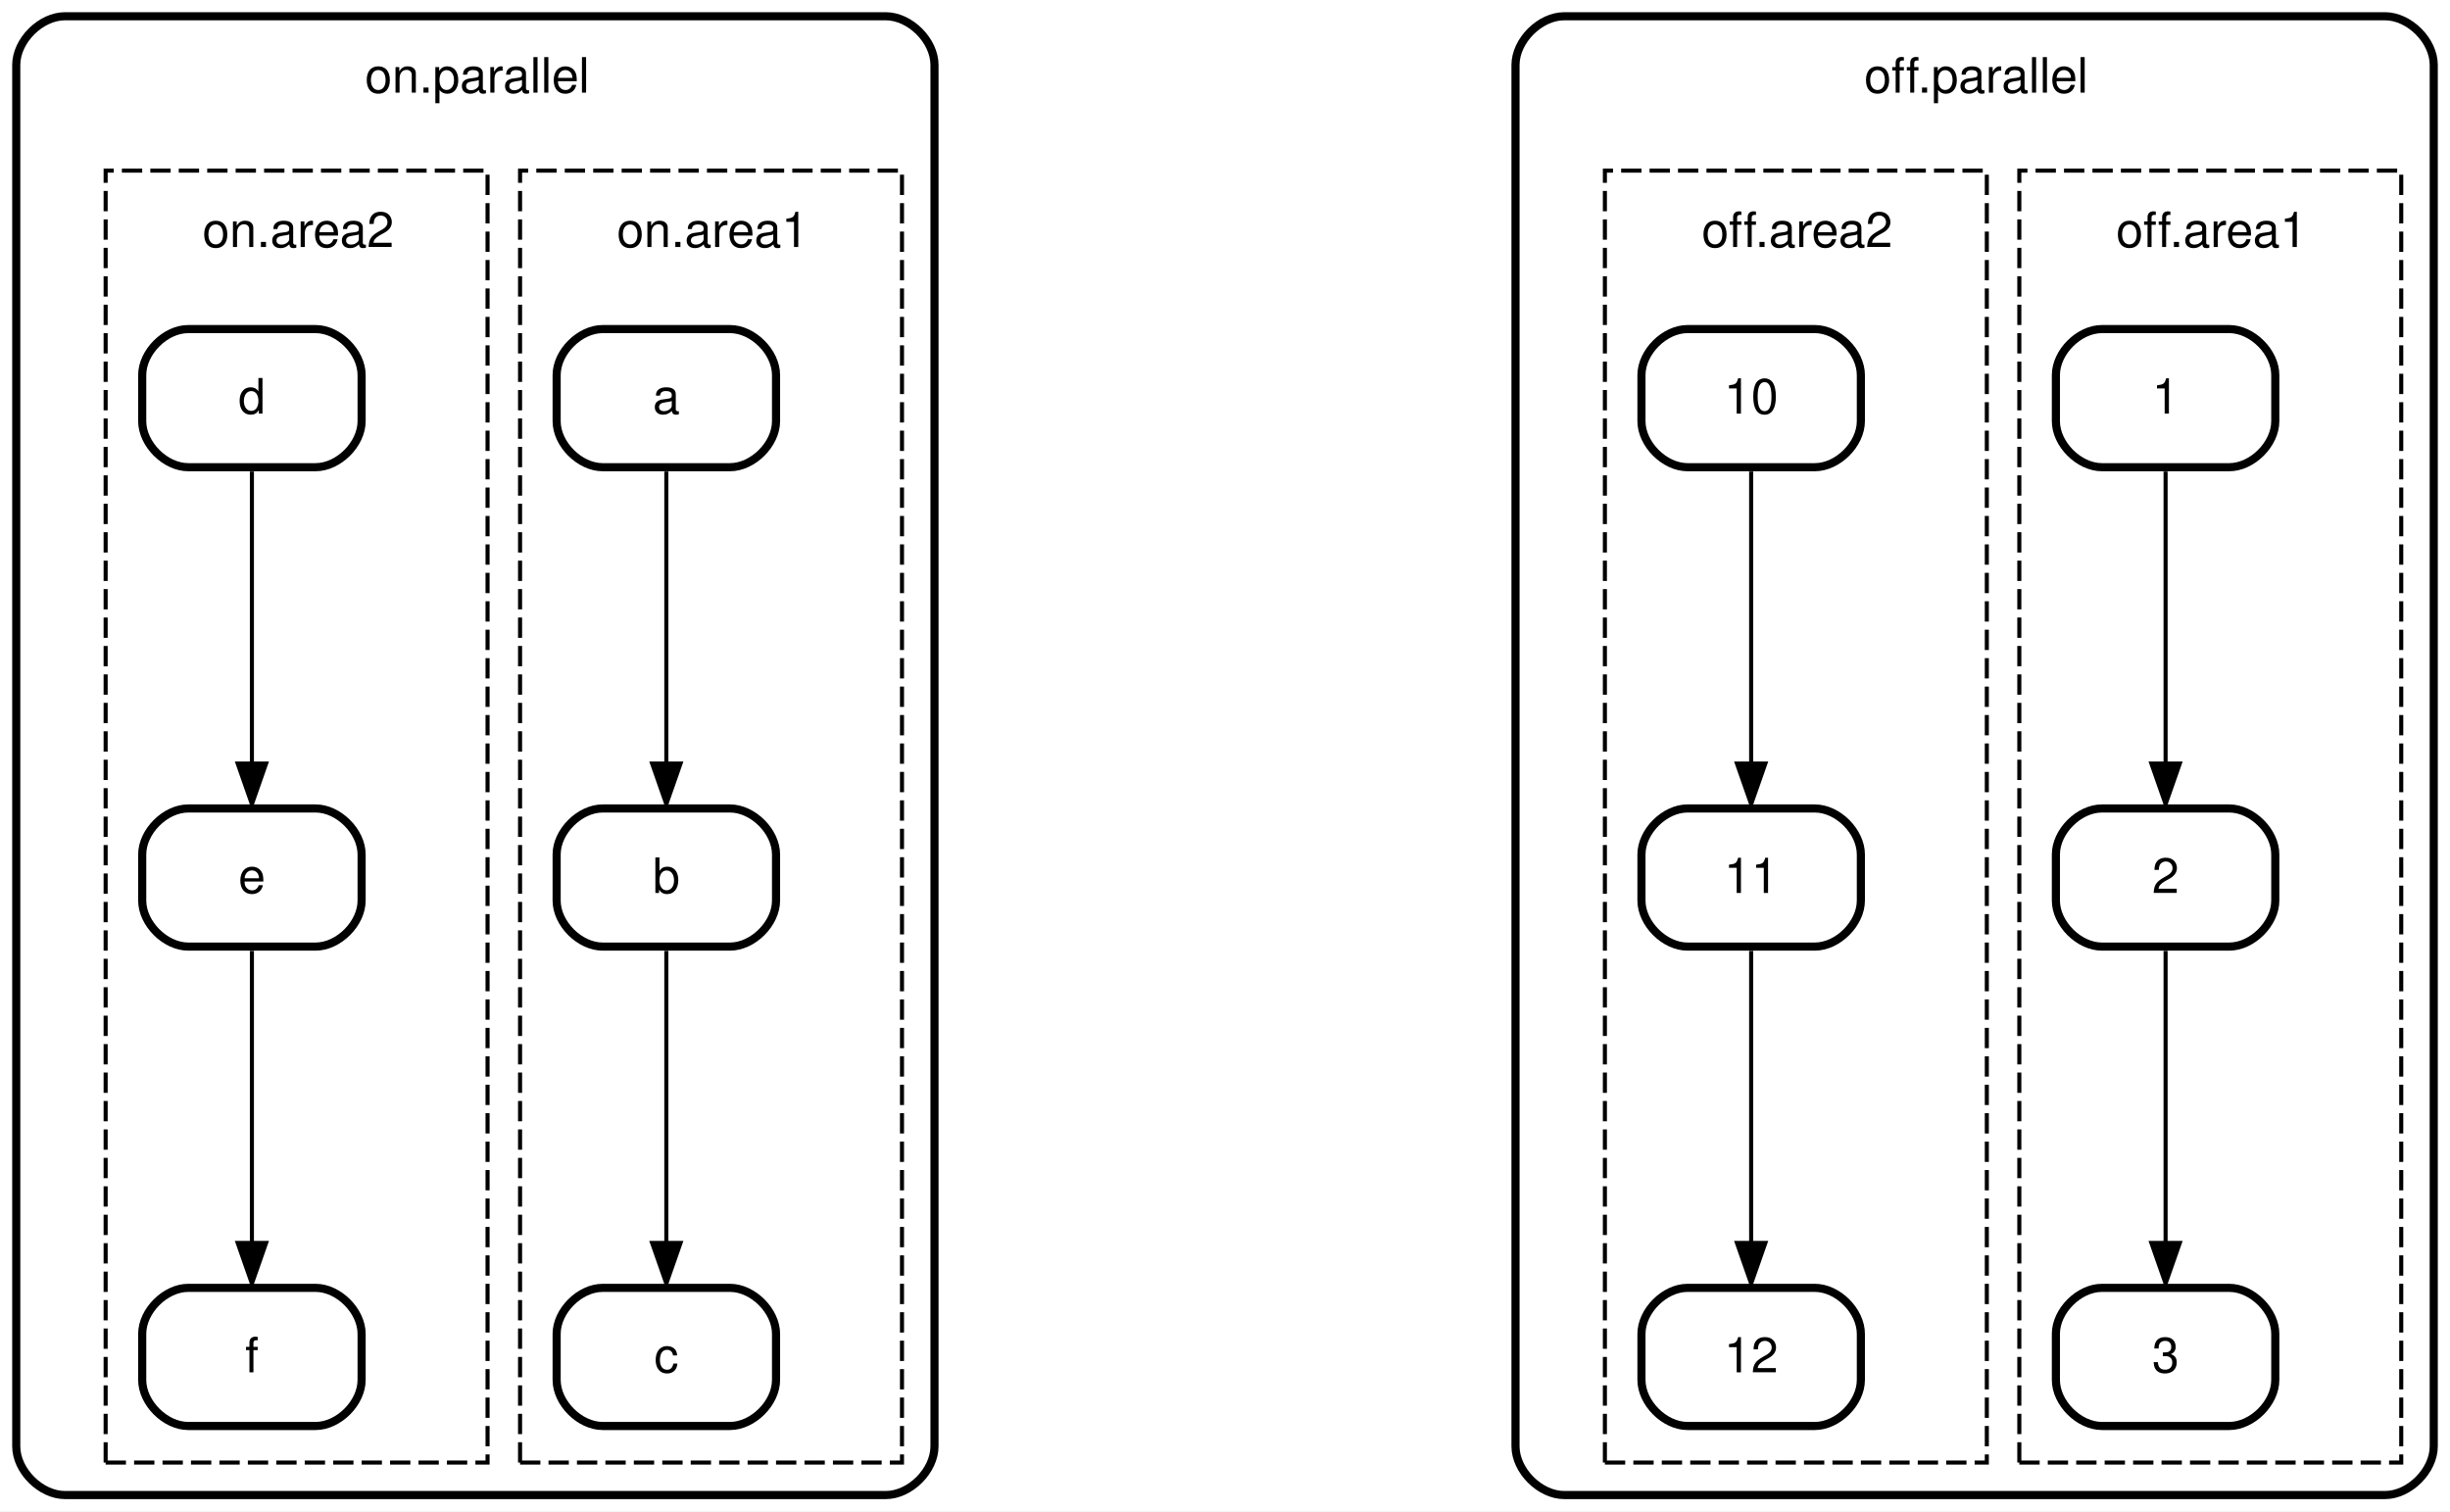
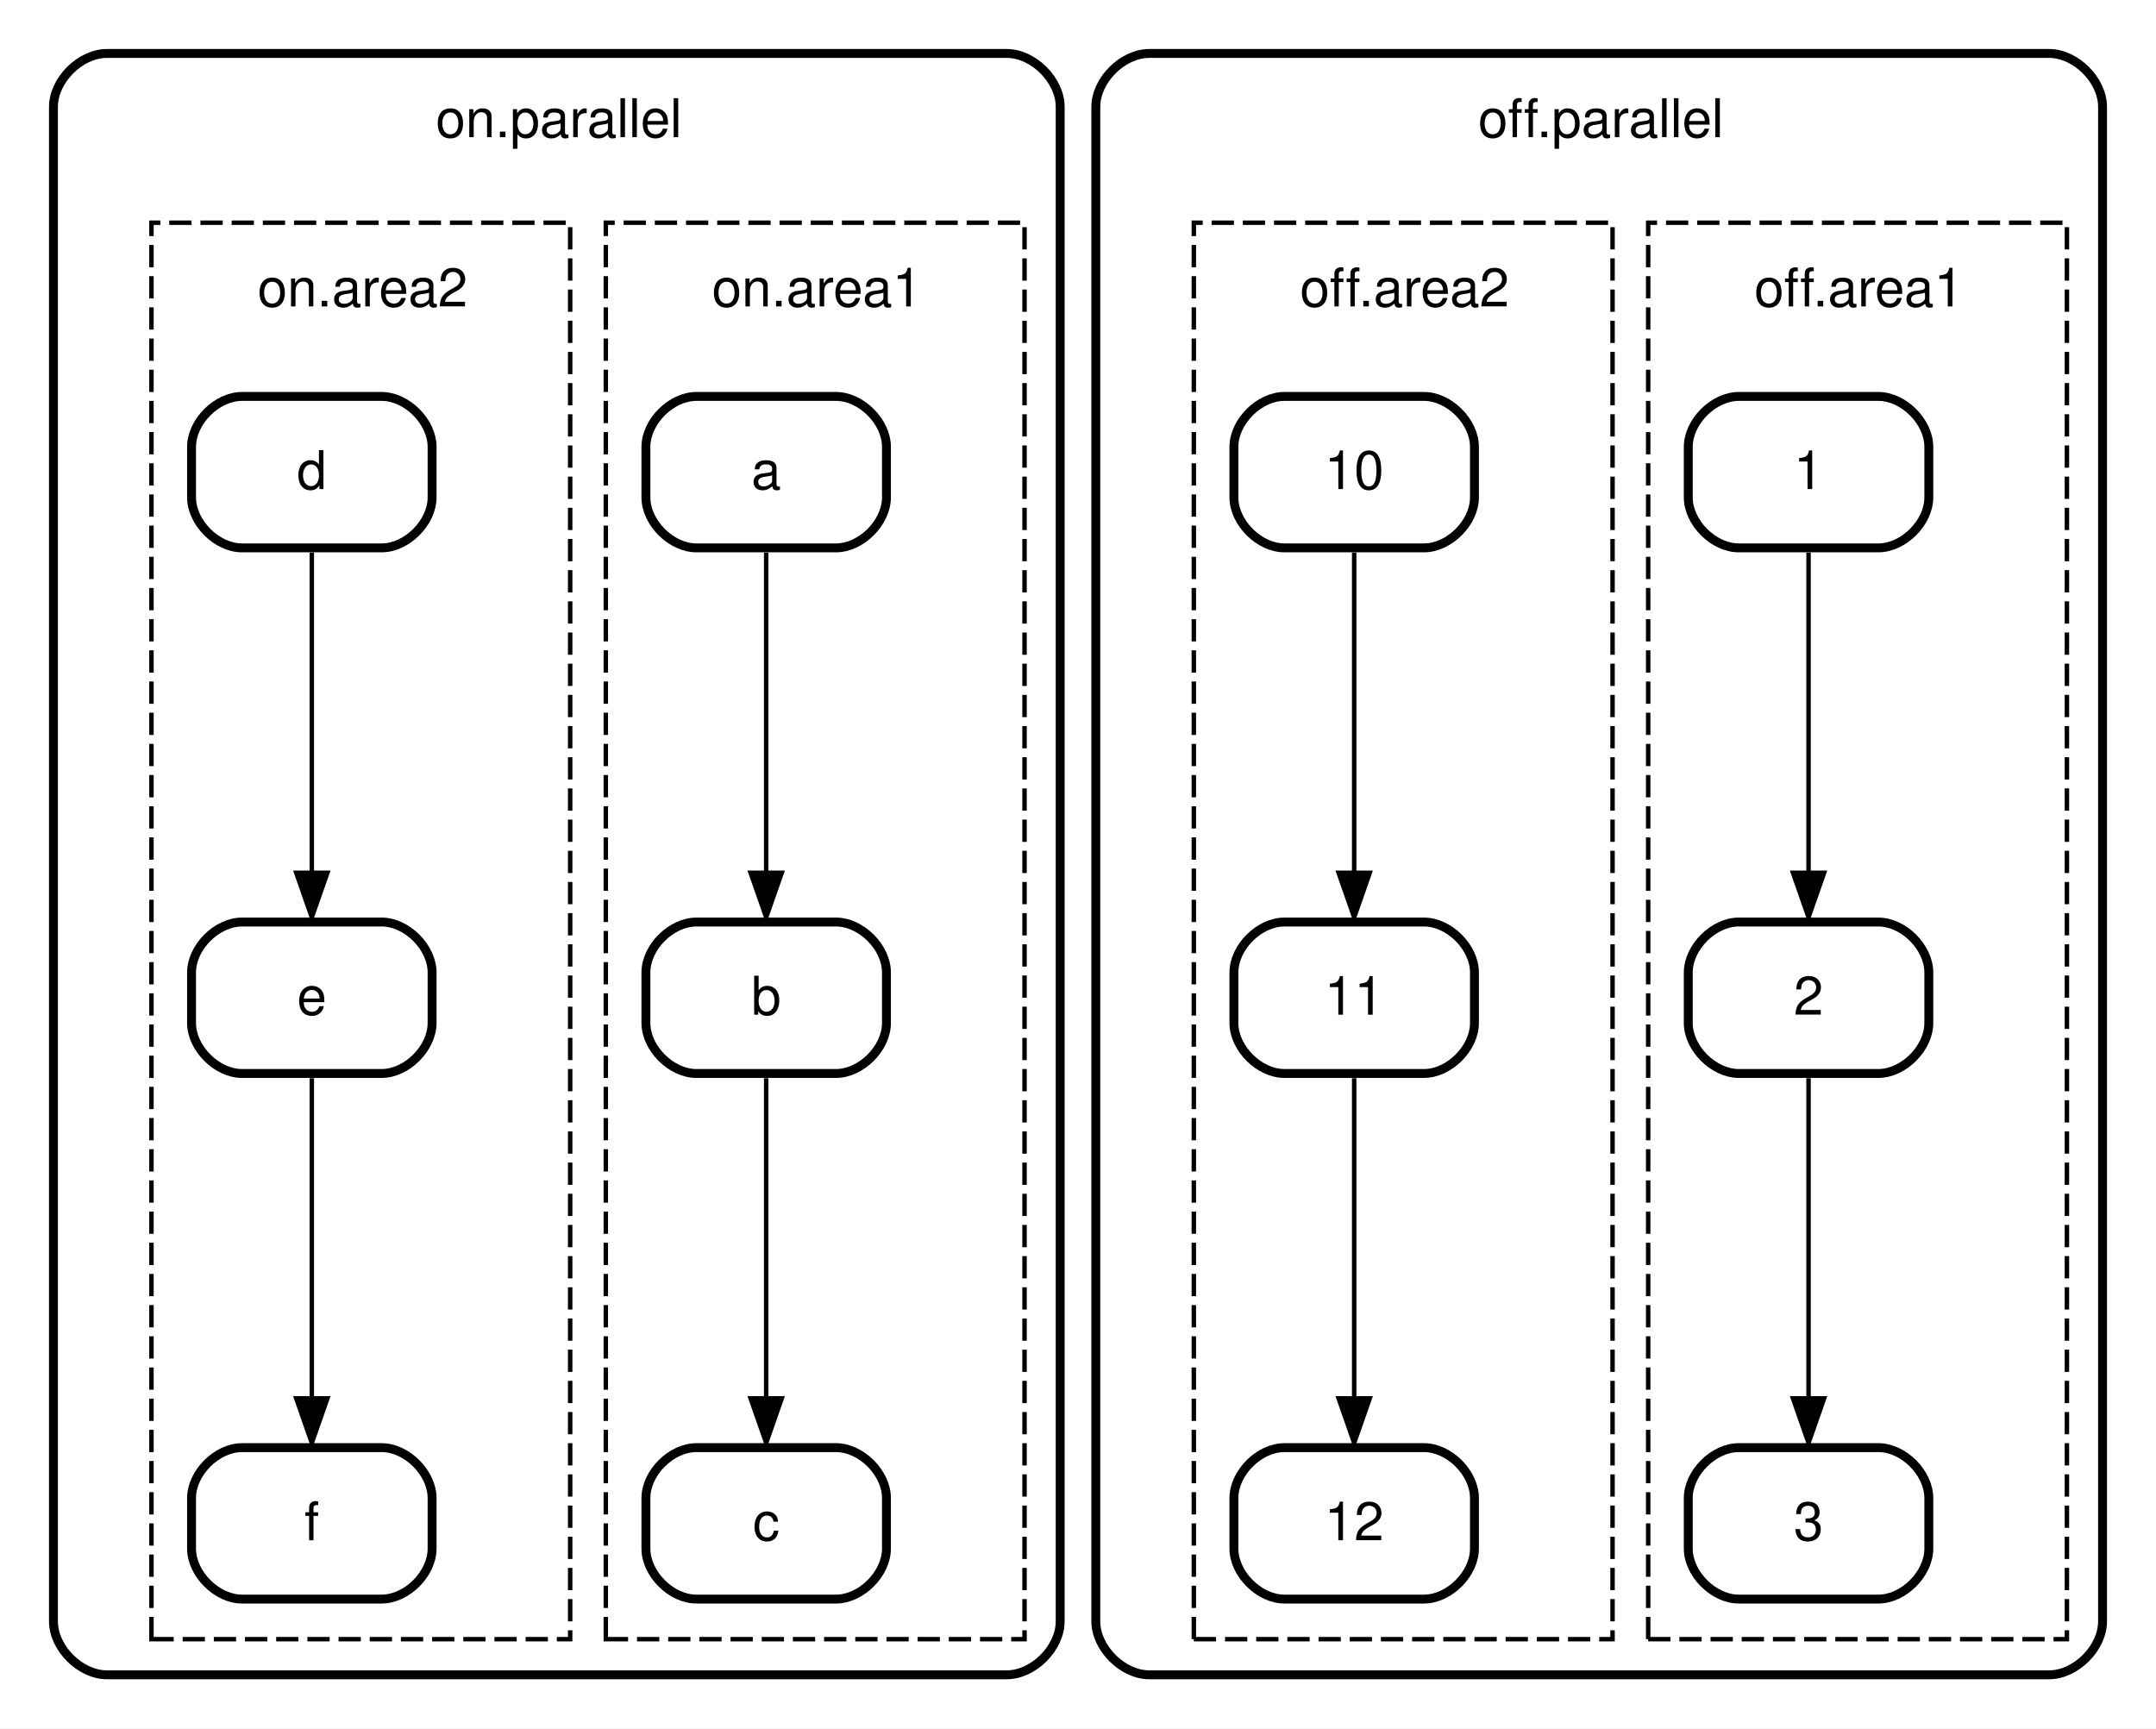
- <svg xmlns="http://www.w3.org/2000/svg" width="603pt" height="372pt" viewBox="0.00 0.00 603.00 372.00">
-   <g id="graph0" class="graph" transform="scale(1 1) rotate(0) translate(4 368)">
-     <polygon fill="#ffffff" stroke="transparent" points="-4,4 -4,-368 599,-368 599,4 -4,4" />
+ <svg xmlns="http://www.w3.org/2000/svg" width="484pt" height="388pt" viewBox="0.00 0.00 484.00 388.00">
+   <g id="graph0" class="graph" transform="scale(1 1) rotate(0) translate(4 384)">
+     <polygon fill="#ffffff" stroke="transparent" points="-4,4 -4,-384 480,-384 480,4 -4,4" />
    <g id="clust1" class="cluster">
-       <path fill="none" stroke="#000000" stroke-width="2" d="M12,0C12,0 214,0 214,0 220,0 226,-6 226,-12 226,-12 226,-352 226,-352 226,-358 220,-364 214,-364 214,-364 12,-364 12,-364 6,-364 0,-358 0,-352 0,-352 0,-12 0,-12 0,-6 6,0 12,0" />
-       <text text-anchor="start" x="85.829" y="-345.2" font-family="Helvetica,sans-Serif" font-size="12.00" fill="#000000">on.parallel</text>
+       <path fill="none" stroke="#000000" stroke-width="2" d="M20,-8C20,-8 222,-8 222,-8 228,-8 234,-14 234,-20 234,-20 234,-360 234,-360 234,-366 228,-372 222,-372 222,-372 20,-372 20,-372 14,-372 8,-366 8,-360 8,-360 8,-20 8,-20 8,-14 14,-8 20,-8" />
+       <text text-anchor="start" x="93.829" y="-353.2" font-family="Helvetica,sans-Serif" font-size="12.00" fill="#000000">on.parallel</text>
    </g>
    <g id="clust2" class="cluster">
-       <polygon fill="none" stroke="#000000" stroke-dasharray="5,2" points="124,-8 124,-326 218,-326 218,-8 124,-8" />
-       <text text-anchor="start" x="147.823" y="-307.2" font-family="Helvetica,sans-Serif" font-size="12.00" fill="#000000">on.area1</text>
+       <polygon fill="none" stroke="#000000" stroke-dasharray="5,2" points="132,-16 132,-334 226,-334 226,-16 132,-16" />
+       <text text-anchor="start" x="155.823" y="-315.2" font-family="Helvetica,sans-Serif" font-size="12.00" fill="#000000">on.area1</text>
    </g>
    <g id="clust3" class="cluster">
-       <polygon fill="none" stroke="#000000" stroke-dasharray="5,2" points="22,-8 22,-326 116,-326 116,-8 22,-8" />
-       <text text-anchor="start" x="45.823" y="-307.2" font-family="Helvetica,sans-Serif" font-size="12.00" fill="#000000">on.area2</text>
+       <polygon fill="none" stroke="#000000" stroke-dasharray="5,2" points="30,-16 30,-334 124,-334 124,-16 30,-16" />
+       <text text-anchor="start" x="53.823" y="-315.2" font-family="Helvetica,sans-Serif" font-size="12.00" fill="#000000">on.area2</text>
    </g>
    <g id="clust4" class="cluster">
-       <path fill="none" stroke="#000000" stroke-width="2" d="M381,0C381,0 583,0 583,0 589,0 595,-6 595,-12 595,-12 595,-352 595,-352 595,-358 589,-364 583,-364 583,-364 381,-364 381,-364 375,-364 369,-358 369,-352 369,-352 369,-12 369,-12 369,-6 375,0 381,0" />
-       <text text-anchor="start" x="454.829" y="-345.2" font-family="Helvetica,sans-Serif" font-size="12.00" fill="#000000">off.parallel</text>
+       <path fill="none" stroke="#000000" stroke-width="2" d="M254,-8C254,-8 456,-8 456,-8 462,-8 468,-14 468,-20 468,-20 468,-360 468,-360 468,-366 462,-372 456,-372 456,-372 254,-372 254,-372 248,-372 242,-366 242,-360 242,-360 242,-20 242,-20 242,-14 248,-8 254,-8" />
+       <text text-anchor="start" x="327.829" y="-353.2" font-family="Helvetica,sans-Serif" font-size="12.00" fill="#000000">off.parallel</text>
    </g>
    <g id="clust5" class="cluster">
-       <polygon fill="none" stroke="#000000" stroke-dasharray="5,2" points="493,-8 493,-326 587,-326 587,-8 493,-8" />
-       <text text-anchor="start" x="516.823" y="-307.2" font-family="Helvetica,sans-Serif" font-size="12.00" fill="#000000">off.area1</text>
+       <polygon fill="none" stroke="#000000" stroke-dasharray="5,2" points="366,-16 366,-334 460,-334 460,-16 366,-16" />
+       <text text-anchor="start" x="389.823" y="-315.2" font-family="Helvetica,sans-Serif" font-size="12.00" fill="#000000">off.area1</text>
    </g>
    <g id="clust6" class="cluster">
-       <polygon fill="none" stroke="#000000" stroke-dasharray="5,2" points="391,-8 391,-326 485,-326 485,-8 391,-8" />
-       <text text-anchor="start" x="414.823" y="-307.2" font-family="Helvetica,sans-Serif" font-size="12.00" fill="#000000">off.area2</text>
+       <polygon fill="none" stroke="#000000" stroke-dasharray="5,2" points="264,-16 264,-334 358,-334 358,-16 264,-16" />
+       <text text-anchor="start" x="287.823" y="-315.2" font-family="Helvetica,sans-Serif" font-size="12.00" fill="#000000">off.area2</text>
    </g>
    <g id="node3" class="node">
-       <polygon fill="#ffffff" stroke="transparent" stroke-width="2" points="188,-288 132,-288 132,-252 188,-252 188,-288" />
-       <text text-anchor="start" x="156.665" y="-266.2" font-family="Helvetica,sans-Serif" font-size="12.00" fill="#000000">a</text>
-       <path fill="none" stroke="#000000" stroke-width="2" d="M144.333,-253C144.333,-253 175.667,-253 175.667,-253 181.333,-253 187,-258.667 187,-264.333 187,-264.333 187,-275.667 187,-275.667 187,-281.333 181.333,-287 175.667,-287 175.667,-287 144.333,-287 144.333,-287 138.667,-287 133,-281.333 133,-275.667 133,-275.667 133,-264.333 133,-264.333 133,-258.667 138.667,-253 144.333,-253" />
+       <polygon fill="#ffffff" stroke="transparent" stroke-width="2" points="196,-296 140,-296 140,-260 196,-260 196,-296" />
+       <text text-anchor="start" x="164.665" y="-274.2" font-family="Helvetica,sans-Serif" font-size="12.00" fill="#000000">a</text>
+       <path fill="none" stroke="#000000" stroke-width="2" d="M152.333,-261C152.333,-261 183.667,-261 183.667,-261 189.333,-261 195,-266.667 195,-272.333 195,-272.333 195,-283.667 195,-283.667 195,-289.333 189.333,-295 183.667,-295 183.667,-295 152.333,-295 152.333,-295 146.667,-295 141,-289.333 141,-283.667 141,-283.667 141,-272.333 141,-272.333 141,-266.667 146.667,-261 152.333,-261" />
    </g>
    <g id="node4" class="node">
-       <polygon fill="#ffffff" stroke="transparent" stroke-width="2" points="188,-170 132,-170 132,-134 188,-134 188,-170" />
-       <text text-anchor="start" x="156.665" y="-148.2" font-family="Helvetica,sans-Serif" font-size="12.00" fill="#000000">b</text>
-       <path fill="none" stroke="#000000" stroke-width="2" d="M144.333,-135C144.333,-135 175.667,-135 175.667,-135 181.333,-135 187,-140.667 187,-146.333 187,-146.333 187,-157.667 187,-157.667 187,-163.333 181.333,-169 175.667,-169 175.667,-169 144.333,-169 144.333,-169 138.667,-169 133,-163.333 133,-157.667 133,-157.667 133,-146.333 133,-146.333 133,-140.667 138.667,-135 144.333,-135" />
+       <polygon fill="#ffffff" stroke="transparent" stroke-width="2" points="196,-178 140,-178 140,-142 196,-142 196,-178" />
+       <text text-anchor="start" x="164.665" y="-156.2" font-family="Helvetica,sans-Serif" font-size="12.00" fill="#000000">b</text>
+       <path fill="none" stroke="#000000" stroke-width="2" d="M152.333,-143C152.333,-143 183.667,-143 183.667,-143 189.333,-143 195,-148.667 195,-154.333 195,-154.333 195,-165.667 195,-165.667 195,-171.333 189.333,-177 183.667,-177 183.667,-177 152.333,-177 152.333,-177 146.667,-177 141,-171.333 141,-165.667 141,-165.667 141,-154.333 141,-154.333 141,-148.667 146.667,-143 152.333,-143" />
    </g>
    <g id="edge1" class="edge">
-       <path fill="none" stroke="#000000" d="M160,-251.94C160,-246.35 160,-240.17 160,-234.5 160,-234.5 160,-234.5 160,-187.5 160,-185.108 160,-182.625 160,-180.134" />
-       <polygon fill="#000000" stroke="#000000" points="163.5,-180.06 160,-170.06 156.5,-180.06 163.5,-180.06" />
-       <text text-anchor="middle" x="161.389" y="-208" font-family="Helvetica,sans-Serif" font-size="10.00" fill="#000000"> </text>
+       <path fill="none" stroke="#000000" d="M168,-259.94C168,-254.35 168,-248.17 168,-242.5 168,-242.5 168,-242.5 168,-195.5 168,-193.108 168,-190.625 168,-188.134" />
+       <polygon fill="#000000" stroke="#000000" points="171.5,-188.06 168,-178.06 164.5,-188.06 171.5,-188.06" />
+       <text text-anchor="middle" x="169.389" y="-216" font-family="Helvetica,sans-Serif" font-size="10.00" fill="#000000"> </text>
    </g>
    <g id="node5" class="node">
-       <polygon fill="#ffffff" stroke="transparent" stroke-width="2" points="188,-52 132,-52 132,-16 188,-16 188,-52" />
-       <text text-anchor="start" x="157" y="-30.2" font-family="Helvetica,sans-Serif" font-size="12.00" fill="#000000">c</text>
-       <path fill="none" stroke="#000000" stroke-width="2" d="M144.333,-17C144.333,-17 175.667,-17 175.667,-17 181.333,-17 187,-22.667 187,-28.333 187,-28.333 187,-39.667 187,-39.667 187,-45.333 181.333,-51 175.667,-51 175.667,-51 144.333,-51 144.333,-51 138.667,-51 133,-45.333 133,-39.667 133,-39.667 133,-28.333 133,-28.333 133,-22.667 138.667,-17 144.333,-17" />
+       <polygon fill="#ffffff" stroke="transparent" stroke-width="2" points="196,-60 140,-60 140,-24 196,-24 196,-60" />
+       <text text-anchor="start" x="165" y="-38.2" font-family="Helvetica,sans-Serif" font-size="12.00" fill="#000000">c</text>
+       <path fill="none" stroke="#000000" stroke-width="2" d="M152.333,-25C152.333,-25 183.667,-25 183.667,-25 189.333,-25 195,-30.667 195,-36.333 195,-36.333 195,-47.667 195,-47.667 195,-53.333 189.333,-59 183.667,-59 183.667,-59 152.333,-59 152.333,-59 146.667,-59 141,-53.333 141,-47.667 141,-47.667 141,-36.333 141,-36.333 141,-30.667 146.667,-25 152.333,-25" />
    </g>
    <g id="edge2" class="edge">
-       <path fill="none" stroke="#000000" d="M160,-133.94C160,-128.35 160,-122.17 160,-116.5 160,-116.5 160,-116.5 160,-69.5 160,-67.108 160,-64.625 160,-62.134" />
-       <polygon fill="#000000" stroke="#000000" points="163.5,-62.06 160,-52.06 156.5,-62.06 163.5,-62.06" />
-       <text text-anchor="middle" x="161.389" y="-90" font-family="Helvetica,sans-Serif" font-size="10.00" fill="#000000"> </text>
+       <path fill="none" stroke="#000000" d="M168,-141.94C168,-136.35 168,-130.17 168,-124.5 168,-124.5 168,-124.5 168,-77.5 168,-75.108 168,-72.625 168,-70.134" />
+       <polygon fill="#000000" stroke="#000000" points="171.5,-70.06 168,-60.06 164.5,-70.06 171.5,-70.06" />
+       <text text-anchor="middle" x="169.389" y="-98" font-family="Helvetica,sans-Serif" font-size="10.00" fill="#000000"> </text>
    </g>
    <g id="node7" class="node">
-       <polygon fill="#ffffff" stroke="transparent" stroke-width="2" points="86,-288 30,-288 30,-252 86,-252 86,-288" />
-       <text text-anchor="start" x="54.665" y="-266.2" font-family="Helvetica,sans-Serif" font-size="12.00" fill="#000000">d</text>
-       <path fill="none" stroke="#000000" stroke-width="2" d="M42.333,-253C42.333,-253 73.667,-253 73.667,-253 79.333,-253 85,-258.667 85,-264.333 85,-264.333 85,-275.667 85,-275.667 85,-281.333 79.333,-287 73.667,-287 73.667,-287 42.333,-287 42.333,-287 36.667,-287 31,-281.333 31,-275.667 31,-275.667 31,-264.333 31,-264.333 31,-258.667 36.667,-253 42.333,-253" />
+       <polygon fill="#ffffff" stroke="transparent" stroke-width="2" points="94,-296 38,-296 38,-260 94,-260 94,-296" />
+       <text text-anchor="start" x="62.665" y="-274.2" font-family="Helvetica,sans-Serif" font-size="12.00" fill="#000000">d</text>
+       <path fill="none" stroke="#000000" stroke-width="2" d="M50.333,-261C50.333,-261 81.667,-261 81.667,-261 87.333,-261 93,-266.667 93,-272.333 93,-272.333 93,-283.667 93,-283.667 93,-289.333 87.333,-295 81.667,-295 81.667,-295 50.333,-295 50.333,-295 44.667,-295 39,-289.333 39,-283.667 39,-283.667 39,-272.333 39,-272.333 39,-266.667 44.667,-261 50.333,-261" />
    </g>
    <g id="node8" class="node">
-       <polygon fill="#ffffff" stroke="transparent" stroke-width="2" points="86,-170 30,-170 30,-134 86,-134 86,-170" />
-       <text text-anchor="start" x="54.665" y="-148.2" font-family="Helvetica,sans-Serif" font-size="12.00" fill="#000000">e</text>
-       <path fill="none" stroke="#000000" stroke-width="2" d="M42.333,-135C42.333,-135 73.667,-135 73.667,-135 79.333,-135 85,-140.667 85,-146.333 85,-146.333 85,-157.667 85,-157.667 85,-163.333 79.333,-169 73.667,-169 73.667,-169 42.333,-169 42.333,-169 36.667,-169 31,-163.333 31,-157.667 31,-157.667 31,-146.333 31,-146.333 31,-140.667 36.667,-135 42.333,-135" />
+       <polygon fill="#ffffff" stroke="transparent" stroke-width="2" points="94,-178 38,-178 38,-142 94,-142 94,-178" />
+       <text text-anchor="start" x="62.665" y="-156.2" font-family="Helvetica,sans-Serif" font-size="12.00" fill="#000000">e</text>
+       <path fill="none" stroke="#000000" stroke-width="2" d="M50.333,-143C50.333,-143 81.667,-143 81.667,-143 87.333,-143 93,-148.667 93,-154.333 93,-154.333 93,-165.667 93,-165.667 93,-171.333 87.333,-177 81.667,-177 81.667,-177 50.333,-177 50.333,-177 44.667,-177 39,-171.333 39,-165.667 39,-165.667 39,-154.333 39,-154.333 39,-148.667 44.667,-143 50.333,-143" />
    </g>
    <g id="edge3" class="edge">
-       <path fill="none" stroke="#000000" d="M58,-251.94C58,-246.35 58,-240.17 58,-234.5 58,-234.5 58,-234.5 58,-187.5 58,-185.108 58,-182.625 58,-180.134" />
-       <polygon fill="#000000" stroke="#000000" points="61.5,-180.06 58,-170.06 54.5,-180.06 61.5,-180.06" />
-       <text text-anchor="middle" x="59.389" y="-208" font-family="Helvetica,sans-Serif" font-size="10.00" fill="#000000"> </text>
+       <path fill="none" stroke="#000000" d="M66,-259.94C66,-254.35 66,-248.17 66,-242.5 66,-242.5 66,-242.5 66,-195.5 66,-193.108 66,-190.625 66,-188.134" />
+       <polygon fill="#000000" stroke="#000000" points="69.5,-188.06 66,-178.06 62.5,-188.06 69.5,-188.06" />
+       <text text-anchor="middle" x="67.389" y="-216" font-family="Helvetica,sans-Serif" font-size="10.00" fill="#000000"> </text>
    </g>
    <g id="node9" class="node">
-       <polygon fill="#ffffff" stroke="transparent" stroke-width="2" points="86,-52 30,-52 30,-16 86,-16 86,-52" />
-       <text text-anchor="start" x="56.333" y="-30.2" font-family="Helvetica,sans-Serif" font-size="12.00" fill="#000000">f</text>
-       <path fill="none" stroke="#000000" stroke-width="2" d="M42.333,-17C42.333,-17 73.667,-17 73.667,-17 79.333,-17 85,-22.667 85,-28.333 85,-28.333 85,-39.667 85,-39.667 85,-45.333 79.333,-51 73.667,-51 73.667,-51 42.333,-51 42.333,-51 36.667,-51 31,-45.333 31,-39.667 31,-39.667 31,-28.333 31,-28.333 31,-22.667 36.667,-17 42.333,-17" />
+       <polygon fill="#ffffff" stroke="transparent" stroke-width="2" points="94,-60 38,-60 38,-24 94,-24 94,-60" />
+       <text text-anchor="start" x="64.333" y="-38.2" font-family="Helvetica,sans-Serif" font-size="12.00" fill="#000000">f</text>
+       <path fill="none" stroke="#000000" stroke-width="2" d="M50.333,-25C50.333,-25 81.667,-25 81.667,-25 87.333,-25 93,-30.667 93,-36.333 93,-36.333 93,-47.667 93,-47.667 93,-53.333 87.333,-59 81.667,-59 81.667,-59 50.333,-59 50.333,-59 44.667,-59 39,-53.333 39,-47.667 39,-47.667 39,-36.333 39,-36.333 39,-30.667 44.667,-25 50.333,-25" />
    </g>
    <g id="edge4" class="edge">
-       <path fill="none" stroke="#000000" d="M58,-133.94C58,-128.35 58,-122.17 58,-116.5 58,-116.5 58,-116.5 58,-69.5 58,-67.108 58,-64.625 58,-62.134" />
-       <polygon fill="#000000" stroke="#000000" points="61.5,-62.06 58,-52.06 54.5,-62.06 61.5,-62.06" />
-       <text text-anchor="middle" x="59.389" y="-90" font-family="Helvetica,sans-Serif" font-size="10.00" fill="#000000"> </text>
+       <path fill="none" stroke="#000000" d="M66,-141.94C66,-136.35 66,-130.17 66,-124.5 66,-124.5 66,-124.5 66,-77.5 66,-75.108 66,-72.625 66,-70.134" />
+       <polygon fill="#000000" stroke="#000000" points="69.5,-70.06 66,-60.06 62.5,-70.06 69.5,-70.06" />
+       <text text-anchor="middle" x="67.389" y="-98" font-family="Helvetica,sans-Serif" font-size="10.00" fill="#000000"> </text>
    </g>
    <g id="node12" class="node">
-       <polygon fill="#ffffff" stroke="transparent" stroke-width="2" points="557,-288 501,-288 501,-252 557,-252 557,-288" />
-       <text text-anchor="start" x="525.665" y="-266.2" font-family="Helvetica,sans-Serif" font-size="12.00" fill="#000000">1</text>
-       <path fill="none" stroke="#000000" stroke-width="2" d="M513.333,-253C513.333,-253 544.667,-253 544.667,-253 550.333,-253 556,-258.667 556,-264.333 556,-264.333 556,-275.667 556,-275.667 556,-281.333 550.333,-287 544.667,-287 544.667,-287 513.333,-287 513.333,-287 507.667,-287 502,-281.333 502,-275.667 502,-275.667 502,-264.333 502,-264.333 502,-258.667 507.667,-253 513.333,-253" />
+       <polygon fill="#ffffff" stroke="transparent" stroke-width="2" points="430,-296 374,-296 374,-260 430,-260 430,-296" />
+       <text text-anchor="start" x="398.665" y="-274.2" font-family="Helvetica,sans-Serif" font-size="12.00" fill="#000000">1</text>
+       <path fill="none" stroke="#000000" stroke-width="2" d="M386.333,-261C386.333,-261 417.667,-261 417.667,-261 423.333,-261 429,-266.667 429,-272.333 429,-272.333 429,-283.667 429,-283.667 429,-289.333 423.333,-295 417.667,-295 417.667,-295 386.333,-295 386.333,-295 380.667,-295 375,-289.333 375,-283.667 375,-283.667 375,-272.333 375,-272.333 375,-266.667 380.667,-261 386.333,-261" />
    </g>
    <g id="node13" class="node">
-       <polygon fill="#ffffff" stroke="transparent" stroke-width="2" points="557,-170 501,-170 501,-134 557,-134 557,-170" />
-       <text text-anchor="start" x="525.665" y="-148.2" font-family="Helvetica,sans-Serif" font-size="12.00" fill="#000000">2</text>
-       <path fill="none" stroke="#000000" stroke-width="2" d="M513.333,-135C513.333,-135 544.667,-135 544.667,-135 550.333,-135 556,-140.667 556,-146.333 556,-146.333 556,-157.667 556,-157.667 556,-163.333 550.333,-169 544.667,-169 544.667,-169 513.333,-169 513.333,-169 507.667,-169 502,-163.333 502,-157.667 502,-157.667 502,-146.333 502,-146.333 502,-140.667 507.667,-135 513.333,-135" />
+       <polygon fill="#ffffff" stroke="transparent" stroke-width="2" points="430,-178 374,-178 374,-142 430,-142 430,-178" />
+       <text text-anchor="start" x="398.665" y="-156.2" font-family="Helvetica,sans-Serif" font-size="12.00" fill="#000000">2</text>
+       <path fill="none" stroke="#000000" stroke-width="2" d="M386.333,-143C386.333,-143 417.667,-143 417.667,-143 423.333,-143 429,-148.667 429,-154.333 429,-154.333 429,-165.667 429,-165.667 429,-171.333 423.333,-177 417.667,-177 417.667,-177 386.333,-177 386.333,-177 380.667,-177 375,-171.333 375,-165.667 375,-165.667 375,-154.333 375,-154.333 375,-148.667 380.667,-143 386.333,-143" />
    </g>
    <g id="edge5" class="edge">
-       <path fill="none" stroke="#000000" d="M529,-251.94C529,-246.35 529,-240.17 529,-234.5 529,-234.5 529,-234.5 529,-187.5 529,-185.108 529,-182.625 529,-180.134" />
-       <polygon fill="#000000" stroke="#000000" points="532.5,-180.06 529,-170.06 525.5,-180.06 532.5,-180.06" />
-       <text text-anchor="middle" x="530.389" y="-208" font-family="Helvetica,sans-Serif" font-size="10.00" fill="#000000"> </text>
+       <path fill="none" stroke="#000000" d="M402,-259.94C402,-254.35 402,-248.17 402,-242.5 402,-242.5 402,-242.5 402,-195.5 402,-193.108 402,-190.625 402,-188.134" />
+       <polygon fill="#000000" stroke="#000000" points="405.5,-188.06 402,-178.06 398.5,-188.06 405.5,-188.06" />
+       <text text-anchor="middle" x="403.389" y="-216" font-family="Helvetica,sans-Serif" font-size="10.00" fill="#000000"> </text>
    </g>
    <g id="node14" class="node">
-       <polygon fill="#ffffff" stroke="transparent" stroke-width="2" points="557,-52 501,-52 501,-16 557,-16 557,-52" />
-       <text text-anchor="start" x="525.665" y="-30.2" font-family="Helvetica,sans-Serif" font-size="12.00" fill="#000000">3</text>
-       <path fill="none" stroke="#000000" stroke-width="2" d="M513.333,-17C513.333,-17 544.667,-17 544.667,-17 550.333,-17 556,-22.667 556,-28.333 556,-28.333 556,-39.667 556,-39.667 556,-45.333 550.333,-51 544.667,-51 544.667,-51 513.333,-51 513.333,-51 507.667,-51 502,-45.333 502,-39.667 502,-39.667 502,-28.333 502,-28.333 502,-22.667 507.667,-17 513.333,-17" />
+       <polygon fill="#ffffff" stroke="transparent" stroke-width="2" points="430,-60 374,-60 374,-24 430,-24 430,-60" />
+       <text text-anchor="start" x="398.665" y="-38.2" font-family="Helvetica,sans-Serif" font-size="12.00" fill="#000000">3</text>
+       <path fill="none" stroke="#000000" stroke-width="2" d="M386.333,-25C386.333,-25 417.667,-25 417.667,-25 423.333,-25 429,-30.667 429,-36.333 429,-36.333 429,-47.667 429,-47.667 429,-53.333 423.333,-59 417.667,-59 417.667,-59 386.333,-59 386.333,-59 380.667,-59 375,-53.333 375,-47.667 375,-47.667 375,-36.333 375,-36.333 375,-30.667 380.667,-25 386.333,-25" />
    </g>
    <g id="edge6" class="edge">
-       <path fill="none" stroke="#000000" d="M529,-133.94C529,-128.35 529,-122.17 529,-116.5 529,-116.5 529,-116.5 529,-69.5 529,-67.108 529,-64.625 529,-62.134" />
-       <polygon fill="#000000" stroke="#000000" points="532.5,-62.06 529,-52.06 525.5,-62.06 532.5,-62.06" />
-       <text text-anchor="middle" x="530.389" y="-90" font-family="Helvetica,sans-Serif" font-size="10.00" fill="#000000"> </text>
+       <path fill="none" stroke="#000000" d="M402,-141.94C402,-136.35 402,-130.17 402,-124.5 402,-124.5 402,-124.5 402,-77.5 402,-75.108 402,-72.625 402,-70.134" />
+       <polygon fill="#000000" stroke="#000000" points="405.5,-70.06 402,-60.06 398.5,-70.06 405.5,-70.06" />
+       <text text-anchor="middle" x="403.389" y="-98" font-family="Helvetica,sans-Serif" font-size="10.00" fill="#000000"> </text>
    </g>
    <g id="node16" class="node">
-       <polygon fill="#ffffff" stroke="transparent" stroke-width="2" points="455,-288 399,-288 399,-252 455,-252 455,-288" />
-       <text text-anchor="start" x="420.329" y="-266.2" font-family="Helvetica,sans-Serif" font-size="12.00" fill="#000000">10</text>
-       <path fill="none" stroke="#000000" stroke-width="2" d="M411.333,-253C411.333,-253 442.667,-253 442.667,-253 448.333,-253 454,-258.667 454,-264.333 454,-264.333 454,-275.667 454,-275.667 454,-281.333 448.333,-287 442.667,-287 442.667,-287 411.333,-287 411.333,-287 405.667,-287 400,-281.333 400,-275.667 400,-275.667 400,-264.333 400,-264.333 400,-258.667 405.667,-253 411.333,-253" />
+       <polygon fill="#ffffff" stroke="transparent" stroke-width="2" points="328,-296 272,-296 272,-260 328,-260 328,-296" />
+       <text text-anchor="start" x="293.329" y="-274.2" font-family="Helvetica,sans-Serif" font-size="12.00" fill="#000000">10</text>
+       <path fill="none" stroke="#000000" stroke-width="2" d="M284.333,-261C284.333,-261 315.667,-261 315.667,-261 321.333,-261 327,-266.667 327,-272.333 327,-272.333 327,-283.667 327,-283.667 327,-289.333 321.333,-295 315.667,-295 315.667,-295 284.333,-295 284.333,-295 278.667,-295 273,-289.333 273,-283.667 273,-283.667 273,-272.333 273,-272.333 273,-266.667 278.667,-261 284.333,-261" />
    </g>
    <g id="node17" class="node">
-       <polygon fill="#ffffff" stroke="transparent" stroke-width="2" points="455,-170 399,-170 399,-134 455,-134 455,-170" />
-       <text text-anchor="start" x="420.329" y="-148.2" font-family="Helvetica,sans-Serif" font-size="12.00" fill="#000000">11</text>
-       <path fill="none" stroke="#000000" stroke-width="2" d="M411.333,-135C411.333,-135 442.667,-135 442.667,-135 448.333,-135 454,-140.667 454,-146.333 454,-146.333 454,-157.667 454,-157.667 454,-163.333 448.333,-169 442.667,-169 442.667,-169 411.333,-169 411.333,-169 405.667,-169 400,-163.333 400,-157.667 400,-157.667 400,-146.333 400,-146.333 400,-140.667 405.667,-135 411.333,-135" />
+       <polygon fill="#ffffff" stroke="transparent" stroke-width="2" points="328,-178 272,-178 272,-142 328,-142 328,-178" />
+       <text text-anchor="start" x="293.329" y="-156.2" font-family="Helvetica,sans-Serif" font-size="12.00" fill="#000000">11</text>
+       <path fill="none" stroke="#000000" stroke-width="2" d="M284.333,-143C284.333,-143 315.667,-143 315.667,-143 321.333,-143 327,-148.667 327,-154.333 327,-154.333 327,-165.667 327,-165.667 327,-171.333 321.333,-177 315.667,-177 315.667,-177 284.333,-177 284.333,-177 278.667,-177 273,-171.333 273,-165.667 273,-165.667 273,-154.333 273,-154.333 273,-148.667 278.667,-143 284.333,-143" />
    </g>
    <g id="edge7" class="edge">
-       <path fill="none" stroke="#000000" d="M427,-251.94C427,-246.35 427,-240.17 427,-234.5 427,-234.5 427,-234.5 427,-187.5 427,-185.108 427,-182.625 427,-180.134" />
-       <polygon fill="#000000" stroke="#000000" points="430.5,-180.06 427,-170.06 423.5,-180.06 430.5,-180.06" />
-       <text text-anchor="middle" x="428.389" y="-208" font-family="Helvetica,sans-Serif" font-size="10.00" fill="#000000"> </text>
+       <path fill="none" stroke="#000000" d="M300,-259.94C300,-254.35 300,-248.17 300,-242.5 300,-242.5 300,-242.5 300,-195.5 300,-193.108 300,-190.625 300,-188.134" />
+       <polygon fill="#000000" stroke="#000000" points="303.5,-188.06 300,-178.06 296.5,-188.06 303.5,-188.06" />
+       <text text-anchor="middle" x="301.389" y="-216" font-family="Helvetica,sans-Serif" font-size="10.00" fill="#000000"> </text>
    </g>
    <g id="node18" class="node">
-       <polygon fill="#ffffff" stroke="transparent" stroke-width="2" points="455,-52 399,-52 399,-16 455,-16 455,-52" />
-       <text text-anchor="start" x="420.329" y="-30.2" font-family="Helvetica,sans-Serif" font-size="12.00" fill="#000000">12</text>
-       <path fill="none" stroke="#000000" stroke-width="2" d="M411.333,-17C411.333,-17 442.667,-17 442.667,-17 448.333,-17 454,-22.667 454,-28.333 454,-28.333 454,-39.667 454,-39.667 454,-45.333 448.333,-51 442.667,-51 442.667,-51 411.333,-51 411.333,-51 405.667,-51 400,-45.333 400,-39.667 400,-39.667 400,-28.333 400,-28.333 400,-22.667 405.667,-17 411.333,-17" />
+       <polygon fill="#ffffff" stroke="transparent" stroke-width="2" points="328,-60 272,-60 272,-24 328,-24 328,-60" />
+       <text text-anchor="start" x="293.329" y="-38.2" font-family="Helvetica,sans-Serif" font-size="12.00" fill="#000000">12</text>
+       <path fill="none" stroke="#000000" stroke-width="2" d="M284.333,-25C284.333,-25 315.667,-25 315.667,-25 321.333,-25 327,-30.667 327,-36.333 327,-36.333 327,-47.667 327,-47.667 327,-53.333 321.333,-59 315.667,-59 315.667,-59 284.333,-59 284.333,-59 278.667,-59 273,-53.333 273,-47.667 273,-47.667 273,-36.333 273,-36.333 273,-30.667 278.667,-25 284.333,-25" />
    </g>
    <g id="edge8" class="edge">
-       <path fill="none" stroke="#000000" d="M427,-133.94C427,-128.35 427,-122.17 427,-116.5 427,-116.5 427,-116.5 427,-69.5 427,-67.108 427,-64.625 427,-62.134" />
-       <polygon fill="#000000" stroke="#000000" points="430.5,-62.06 427,-52.06 423.5,-62.06 430.5,-62.06" />
-       <text text-anchor="middle" x="428.389" y="-90" font-family="Helvetica,sans-Serif" font-size="10.00" fill="#000000"> </text>
+       <path fill="none" stroke="#000000" d="M300,-141.94C300,-136.35 300,-130.17 300,-124.5 300,-124.5 300,-124.5 300,-77.5 300,-75.108 300,-72.625 300,-70.134" />
+       <polygon fill="#000000" stroke="#000000" points="303.5,-70.06 300,-60.06 296.5,-70.06 303.5,-70.06" />
+       <text text-anchor="middle" x="301.389" y="-98" font-family="Helvetica,sans-Serif" font-size="10.00" fill="#000000"> </text>
    </g>
  </g>
</svg>
